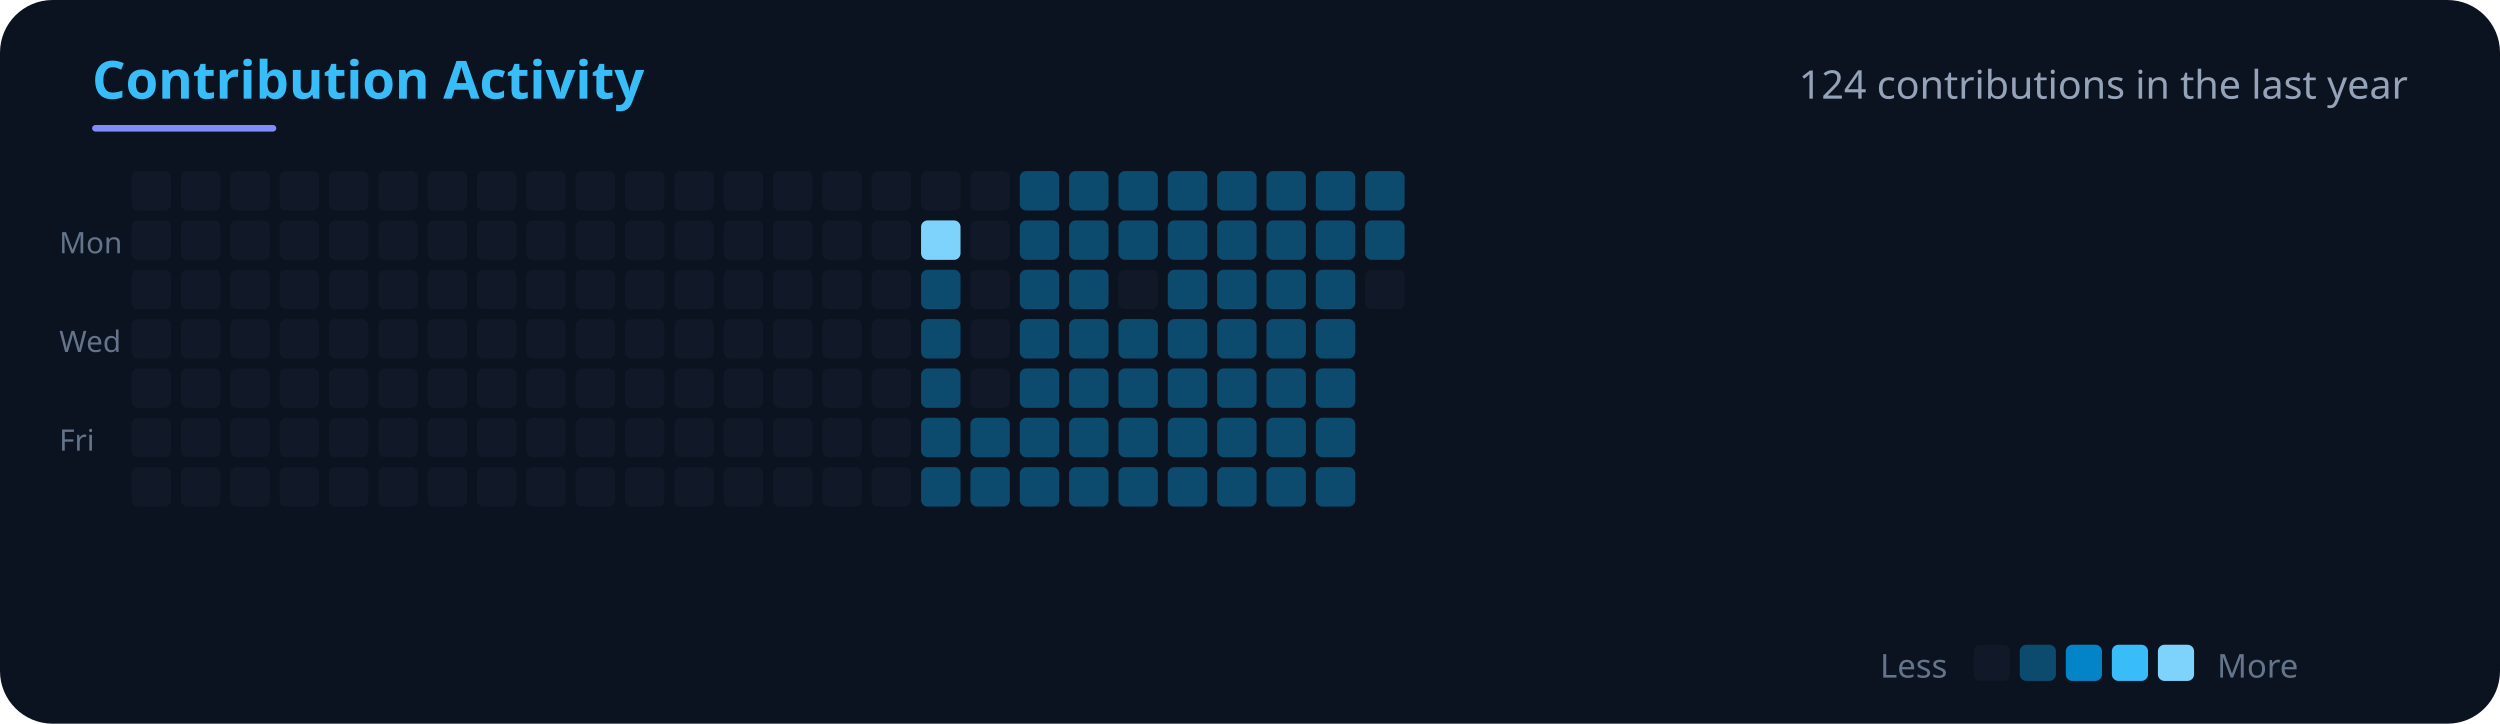
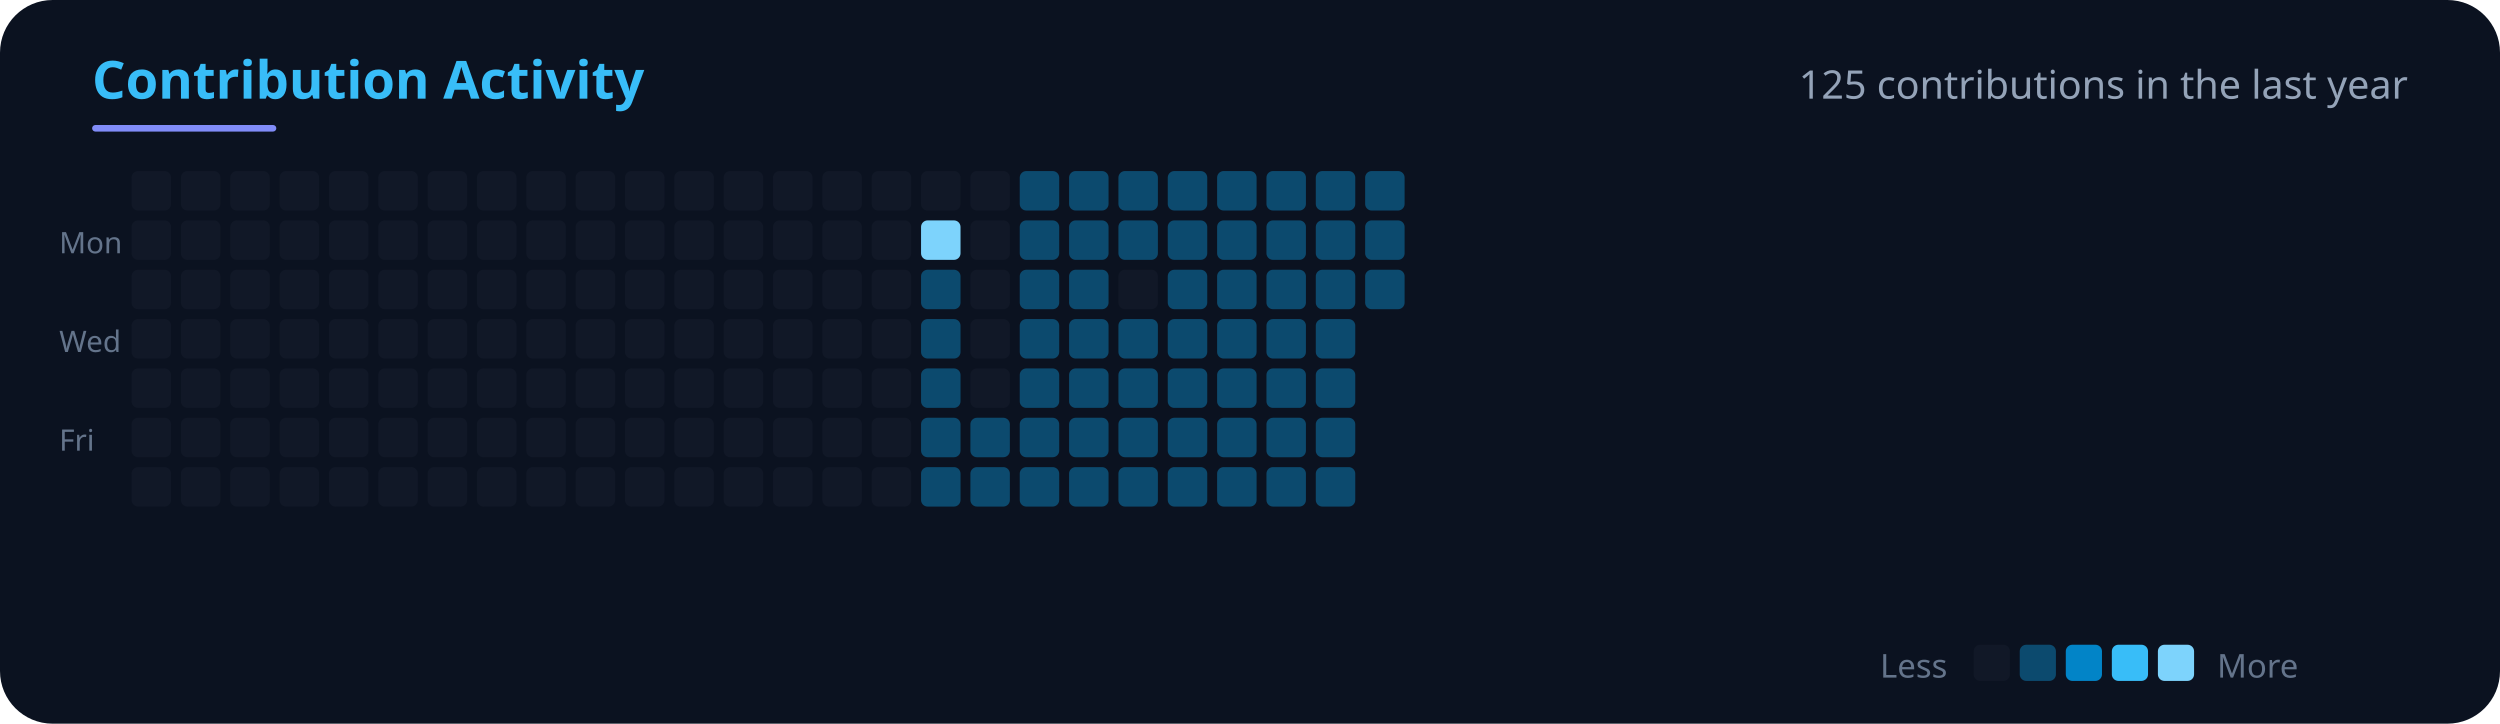
<svg xmlns="http://www.w3.org/2000/svg" width="760" height="220" viewBox="0 0 760 220" role="img">
  <rect width="100%" height="100%" rx="16" fill="#0B1220" />
  <text x="28" y="30" fill="#38BDF8" font-family="Segoe UI, Ubuntu, sans-serif" font-size="16" font-weight="700">Contribution Activity</text>
-   <text x="732" y="30" text-anchor="end" fill="#94A3B8" font-family="Segoe UI, Ubuntu, sans-serif" font-size="12">124 contributions in the last year</text>
+   <text x="732" y="30" text-anchor="end" fill="#94A3B8" font-family="Segoe UI, Ubuntu, sans-serif" font-size="12">125 contributions in the last year</text>
  <rect x="28" y="38" width="56" height="2" rx="1" fill="#818CF8" />
  <text x="18" y="77" fill="#64748B" font-family="Segoe UI, Ubuntu, sans-serif" font-size="9">Mon</text>
  <text x="18" y="107" fill="#64748B" font-family="Segoe UI, Ubuntu, sans-serif" font-size="9">Wed</text>
  <text x="18" y="137" fill="#64748B" font-family="Segoe UI, Ubuntu, sans-serif" font-size="9">Fri</text>
  <rect x="40" y="52" width="12" height="12" rx="2" fill="#111827" />
  <rect x="40" y="67" width="12" height="12" rx="2" fill="#111827" />
  <rect x="40" y="82" width="12" height="12" rx="2" fill="#111827" />
  <rect x="40" y="97" width="12" height="12" rx="2" fill="#111827" />
  <rect x="40" y="112" width="12" height="12" rx="2" fill="#111827" />
  <rect x="40" y="127" width="12" height="12" rx="2" fill="#111827" />
  <rect x="40" y="142" width="12" height="12" rx="2" fill="#111827" />
  <rect x="55" y="52" width="12" height="12" rx="2" fill="#111827" />
  <rect x="55" y="67" width="12" height="12" rx="2" fill="#111827" />
  <rect x="55" y="82" width="12" height="12" rx="2" fill="#111827" />
  <rect x="55" y="97" width="12" height="12" rx="2" fill="#111827" />
  <rect x="55" y="112" width="12" height="12" rx="2" fill="#111827" />
  <rect x="55" y="127" width="12" height="12" rx="2" fill="#111827" />
  <rect x="55" y="142" width="12" height="12" rx="2" fill="#111827" />
  <rect x="70" y="52" width="12" height="12" rx="2" fill="#111827" />
  <rect x="70" y="67" width="12" height="12" rx="2" fill="#111827" />
  <rect x="70" y="82" width="12" height="12" rx="2" fill="#111827" />
  <rect x="70" y="97" width="12" height="12" rx="2" fill="#111827" />
  <rect x="70" y="112" width="12" height="12" rx="2" fill="#111827" />
  <rect x="70" y="127" width="12" height="12" rx="2" fill="#111827" />
  <rect x="70" y="142" width="12" height="12" rx="2" fill="#111827" />
  <rect x="85" y="52" width="12" height="12" rx="2" fill="#111827" />
  <rect x="85" y="67" width="12" height="12" rx="2" fill="#111827" />
  <rect x="85" y="82" width="12" height="12" rx="2" fill="#111827" />
  <rect x="85" y="97" width="12" height="12" rx="2" fill="#111827" />
  <rect x="85" y="112" width="12" height="12" rx="2" fill="#111827" />
  <rect x="85" y="127" width="12" height="12" rx="2" fill="#111827" />
  <rect x="85" y="142" width="12" height="12" rx="2" fill="#111827" />
  <rect x="100" y="52" width="12" height="12" rx="2" fill="#111827" />
  <rect x="100" y="67" width="12" height="12" rx="2" fill="#111827" />
  <rect x="100" y="82" width="12" height="12" rx="2" fill="#111827" />
  <rect x="100" y="97" width="12" height="12" rx="2" fill="#111827" />
  <rect x="100" y="112" width="12" height="12" rx="2" fill="#111827" />
  <rect x="100" y="127" width="12" height="12" rx="2" fill="#111827" />
  <rect x="100" y="142" width="12" height="12" rx="2" fill="#111827" />
  <rect x="115" y="52" width="12" height="12" rx="2" fill="#111827" />
  <rect x="115" y="67" width="12" height="12" rx="2" fill="#111827" />
  <rect x="115" y="82" width="12" height="12" rx="2" fill="#111827" />
  <rect x="115" y="97" width="12" height="12" rx="2" fill="#111827" />
  <rect x="115" y="112" width="12" height="12" rx="2" fill="#111827" />
  <rect x="115" y="127" width="12" height="12" rx="2" fill="#111827" />
  <rect x="115" y="142" width="12" height="12" rx="2" fill="#111827" />
  <rect x="130" y="52" width="12" height="12" rx="2" fill="#111827" />
  <rect x="130" y="67" width="12" height="12" rx="2" fill="#111827" />
  <rect x="130" y="82" width="12" height="12" rx="2" fill="#111827" />
  <rect x="130" y="97" width="12" height="12" rx="2" fill="#111827" />
  <rect x="130" y="112" width="12" height="12" rx="2" fill="#111827" />
  <rect x="130" y="127" width="12" height="12" rx="2" fill="#111827" />
  <rect x="130" y="142" width="12" height="12" rx="2" fill="#111827" />
  <rect x="145" y="52" width="12" height="12" rx="2" fill="#111827" />
  <rect x="145" y="67" width="12" height="12" rx="2" fill="#111827" />
  <rect x="145" y="82" width="12" height="12" rx="2" fill="#111827" />
  <rect x="145" y="97" width="12" height="12" rx="2" fill="#111827" />
  <rect x="145" y="112" width="12" height="12" rx="2" fill="#111827" />
  <rect x="145" y="127" width="12" height="12" rx="2" fill="#111827" />
  <rect x="145" y="142" width="12" height="12" rx="2" fill="#111827" />
  <rect x="160" y="52" width="12" height="12" rx="2" fill="#111827" />
  <rect x="160" y="67" width="12" height="12" rx="2" fill="#111827" />
  <rect x="160" y="82" width="12" height="12" rx="2" fill="#111827" />
  <rect x="160" y="97" width="12" height="12" rx="2" fill="#111827" />
  <rect x="160" y="112" width="12" height="12" rx="2" fill="#111827" />
  <rect x="160" y="127" width="12" height="12" rx="2" fill="#111827" />
  <rect x="160" y="142" width="12" height="12" rx="2" fill="#111827" />
  <rect x="175" y="52" width="12" height="12" rx="2" fill="#111827" />
  <rect x="175" y="67" width="12" height="12" rx="2" fill="#111827" />
  <rect x="175" y="82" width="12" height="12" rx="2" fill="#111827" />
  <rect x="175" y="97" width="12" height="12" rx="2" fill="#111827" />
  <rect x="175" y="112" width="12" height="12" rx="2" fill="#111827" />
  <rect x="175" y="127" width="12" height="12" rx="2" fill="#111827" />
  <rect x="175" y="142" width="12" height="12" rx="2" fill="#111827" />
  <rect x="190" y="52" width="12" height="12" rx="2" fill="#111827" />
  <rect x="190" y="67" width="12" height="12" rx="2" fill="#111827" />
  <rect x="190" y="82" width="12" height="12" rx="2" fill="#111827" />
  <rect x="190" y="97" width="12" height="12" rx="2" fill="#111827" />
  <rect x="190" y="112" width="12" height="12" rx="2" fill="#111827" />
  <rect x="190" y="127" width="12" height="12" rx="2" fill="#111827" />
  <rect x="190" y="142" width="12" height="12" rx="2" fill="#111827" />
  <rect x="205" y="52" width="12" height="12" rx="2" fill="#111827" />
  <rect x="205" y="67" width="12" height="12" rx="2" fill="#111827" />
  <rect x="205" y="82" width="12" height="12" rx="2" fill="#111827" />
  <rect x="205" y="97" width="12" height="12" rx="2" fill="#111827" />
  <rect x="205" y="112" width="12" height="12" rx="2" fill="#111827" />
  <rect x="205" y="127" width="12" height="12" rx="2" fill="#111827" />
  <rect x="205" y="142" width="12" height="12" rx="2" fill="#111827" />
  <rect x="220" y="52" width="12" height="12" rx="2" fill="#111827" />
  <rect x="220" y="67" width="12" height="12" rx="2" fill="#111827" />
  <rect x="220" y="82" width="12" height="12" rx="2" fill="#111827" />
  <rect x="220" y="97" width="12" height="12" rx="2" fill="#111827" />
  <rect x="220" y="112" width="12" height="12" rx="2" fill="#111827" />
  <rect x="220" y="127" width="12" height="12" rx="2" fill="#111827" />
  <rect x="220" y="142" width="12" height="12" rx="2" fill="#111827" />
  <rect x="235" y="52" width="12" height="12" rx="2" fill="#111827" />
  <rect x="235" y="67" width="12" height="12" rx="2" fill="#111827" />
  <rect x="235" y="82" width="12" height="12" rx="2" fill="#111827" />
  <rect x="235" y="97" width="12" height="12" rx="2" fill="#111827" />
  <rect x="235" y="112" width="12" height="12" rx="2" fill="#111827" />
  <rect x="235" y="127" width="12" height="12" rx="2" fill="#111827" />
  <rect x="235" y="142" width="12" height="12" rx="2" fill="#111827" />
  <rect x="250" y="52" width="12" height="12" rx="2" fill="#111827" />
  <rect x="250" y="67" width="12" height="12" rx="2" fill="#111827" />
  <rect x="250" y="82" width="12" height="12" rx="2" fill="#111827" />
  <rect x="250" y="97" width="12" height="12" rx="2" fill="#111827" />
  <rect x="250" y="112" width="12" height="12" rx="2" fill="#111827" />
  <rect x="250" y="127" width="12" height="12" rx="2" fill="#111827" />
  <rect x="250" y="142" width="12" height="12" rx="2" fill="#111827" />
  <rect x="265" y="52" width="12" height="12" rx="2" fill="#111827" />
  <rect x="265" y="67" width="12" height="12" rx="2" fill="#111827" />
  <rect x="265" y="82" width="12" height="12" rx="2" fill="#111827" />
  <rect x="265" y="97" width="12" height="12" rx="2" fill="#111827" />
  <rect x="265" y="112" width="12" height="12" rx="2" fill="#111827" />
  <rect x="265" y="127" width="12" height="12" rx="2" fill="#111827" />
  <rect x="265" y="142" width="12" height="12" rx="2" fill="#111827" />
  <rect x="280" y="52" width="12" height="12" rx="2" fill="#111827" />
  <rect x="280" y="67" width="12" height="12" rx="2" fill="#7DD3FC" />
  <rect x="280" y="82" width="12" height="12" rx="2" fill="#0C4A6E" />
  <rect x="280" y="97" width="12" height="12" rx="2" fill="#0C4A6E" />
  <rect x="280" y="112" width="12" height="12" rx="2" fill="#0C4A6E" />
  <rect x="280" y="127" width="12" height="12" rx="2" fill="#0C4A6E" />
  <rect x="280" y="142" width="12" height="12" rx="2" fill="#0C4A6E" />
  <rect x="295" y="52" width="12" height="12" rx="2" fill="#111827" />
  <rect x="295" y="67" width="12" height="12" rx="2" fill="#111827" />
  <rect x="295" y="82" width="12" height="12" rx="2" fill="#111827" />
  <rect x="295" y="97" width="12" height="12" rx="2" fill="#111827" />
  <rect x="295" y="112" width="12" height="12" rx="2" fill="#111827" />
  <rect x="295" y="127" width="12" height="12" rx="2" fill="#0C4A6E" />
  <rect x="295" y="142" width="12" height="12" rx="2" fill="#0C4A6E" />
  <rect x="310" y="52" width="12" height="12" rx="2" fill="#0C4A6E" />
  <rect x="310" y="67" width="12" height="12" rx="2" fill="#0C4A6E" />
  <rect x="310" y="82" width="12" height="12" rx="2" fill="#0C4A6E" />
  <rect x="310" y="97" width="12" height="12" rx="2" fill="#0C4A6E" />
  <rect x="310" y="112" width="12" height="12" rx="2" fill="#0C4A6E" />
  <rect x="310" y="127" width="12" height="12" rx="2" fill="#0C4A6E" />
  <rect x="310" y="142" width="12" height="12" rx="2" fill="#0C4A6E" />
  <rect x="325" y="52" width="12" height="12" rx="2" fill="#0C4A6E" />
  <rect x="325" y="67" width="12" height="12" rx="2" fill="#0C4A6E" />
  <rect x="325" y="82" width="12" height="12" rx="2" fill="#0C4A6E" />
  <rect x="325" y="97" width="12" height="12" rx="2" fill="#0C4A6E" />
  <rect x="325" y="112" width="12" height="12" rx="2" fill="#0C4A6E" />
  <rect x="325" y="127" width="12" height="12" rx="2" fill="#0C4A6E" />
  <rect x="325" y="142" width="12" height="12" rx="2" fill="#0C4A6E" />
  <rect x="340" y="52" width="12" height="12" rx="2" fill="#0C4A6E" />
  <rect x="340" y="67" width="12" height="12" rx="2" fill="#0C4A6E" />
  <rect x="340" y="82" width="12" height="12" rx="2" fill="#111827" />
  <rect x="340" y="97" width="12" height="12" rx="2" fill="#0C4A6E" />
  <rect x="340" y="112" width="12" height="12" rx="2" fill="#0C4A6E" />
  <rect x="340" y="127" width="12" height="12" rx="2" fill="#0C4A6E" />
  <rect x="340" y="142" width="12" height="12" rx="2" fill="#0C4A6E" />
  <rect x="355" y="52" width="12" height="12" rx="2" fill="#0C4A6E" />
  <rect x="355" y="67" width="12" height="12" rx="2" fill="#0C4A6E" />
  <rect x="355" y="82" width="12" height="12" rx="2" fill="#0C4A6E" />
  <rect x="355" y="97" width="12" height="12" rx="2" fill="#0C4A6E" />
  <rect x="355" y="112" width="12" height="12" rx="2" fill="#0C4A6E" />
  <rect x="355" y="127" width="12" height="12" rx="2" fill="#0C4A6E" />
  <rect x="355" y="142" width="12" height="12" rx="2" fill="#0C4A6E" />
  <rect x="370" y="52" width="12" height="12" rx="2" fill="#0C4A6E" />
  <rect x="370" y="67" width="12" height="12" rx="2" fill="#0C4A6E" />
  <rect x="370" y="82" width="12" height="12" rx="2" fill="#0C4A6E" />
  <rect x="370" y="97" width="12" height="12" rx="2" fill="#0C4A6E" />
  <rect x="370" y="112" width="12" height="12" rx="2" fill="#0C4A6E" />
  <rect x="370" y="127" width="12" height="12" rx="2" fill="#0C4A6E" />
  <rect x="370" y="142" width="12" height="12" rx="2" fill="#0C4A6E" />
  <rect x="385" y="52" width="12" height="12" rx="2" fill="#0C4A6E" />
  <rect x="385" y="67" width="12" height="12" rx="2" fill="#0C4A6E" />
  <rect x="385" y="82" width="12" height="12" rx="2" fill="#0C4A6E" />
  <rect x="385" y="97" width="12" height="12" rx="2" fill="#0C4A6E" />
  <rect x="385" y="112" width="12" height="12" rx="2" fill="#0C4A6E" />
  <rect x="385" y="127" width="12" height="12" rx="2" fill="#0C4A6E" />
  <rect x="385" y="142" width="12" height="12" rx="2" fill="#0C4A6E" />
  <rect x="400" y="52" width="12" height="12" rx="2" fill="#0C4A6E" />
  <rect x="400" y="67" width="12" height="12" rx="2" fill="#0C4A6E" />
  <rect x="400" y="82" width="12" height="12" rx="2" fill="#0C4A6E" />
  <rect x="400" y="97" width="12" height="12" rx="2" fill="#0C4A6E" />
  <rect x="400" y="112" width="12" height="12" rx="2" fill="#0C4A6E" />
  <rect x="400" y="127" width="12" height="12" rx="2" fill="#0C4A6E" />
  <rect x="400" y="142" width="12" height="12" rx="2" fill="#0C4A6E" />
  <rect x="415" y="52" width="12" height="12" rx="2" fill="#0C4A6E" />
  <rect x="415" y="67" width="12" height="12" rx="2" fill="#0C4A6E" />
-   <rect x="415" y="82" width="12" height="12" rx="2" fill="#111827" />
+   <rect x="415" y="82" width="12" height="12" rx="2" fill="#0C4A6E" />
  <text x="592" y="206" text-anchor="end" fill="#64748B" font-size="10" font-family="Segoe UI, Ubuntu, sans-serif">Less</text>
  <rect x="600" y="196" width="11" height="11" rx="2" fill="#111827" />
  <rect x="614" y="196" width="11" height="11" rx="2" fill="#0C4A6E" />
  <rect x="628" y="196" width="11" height="11" rx="2" fill="#0284C7" />
  <rect x="642" y="196" width="11" height="11" rx="2" fill="#38BDF8" />
  <rect x="656" y="196" width="11" height="11" rx="2" fill="#7DD3FC" />
  <text x="674" y="206" fill="#64748B" font-size="10" font-family="Segoe UI, Ubuntu, sans-serif">More</text>
</svg>
